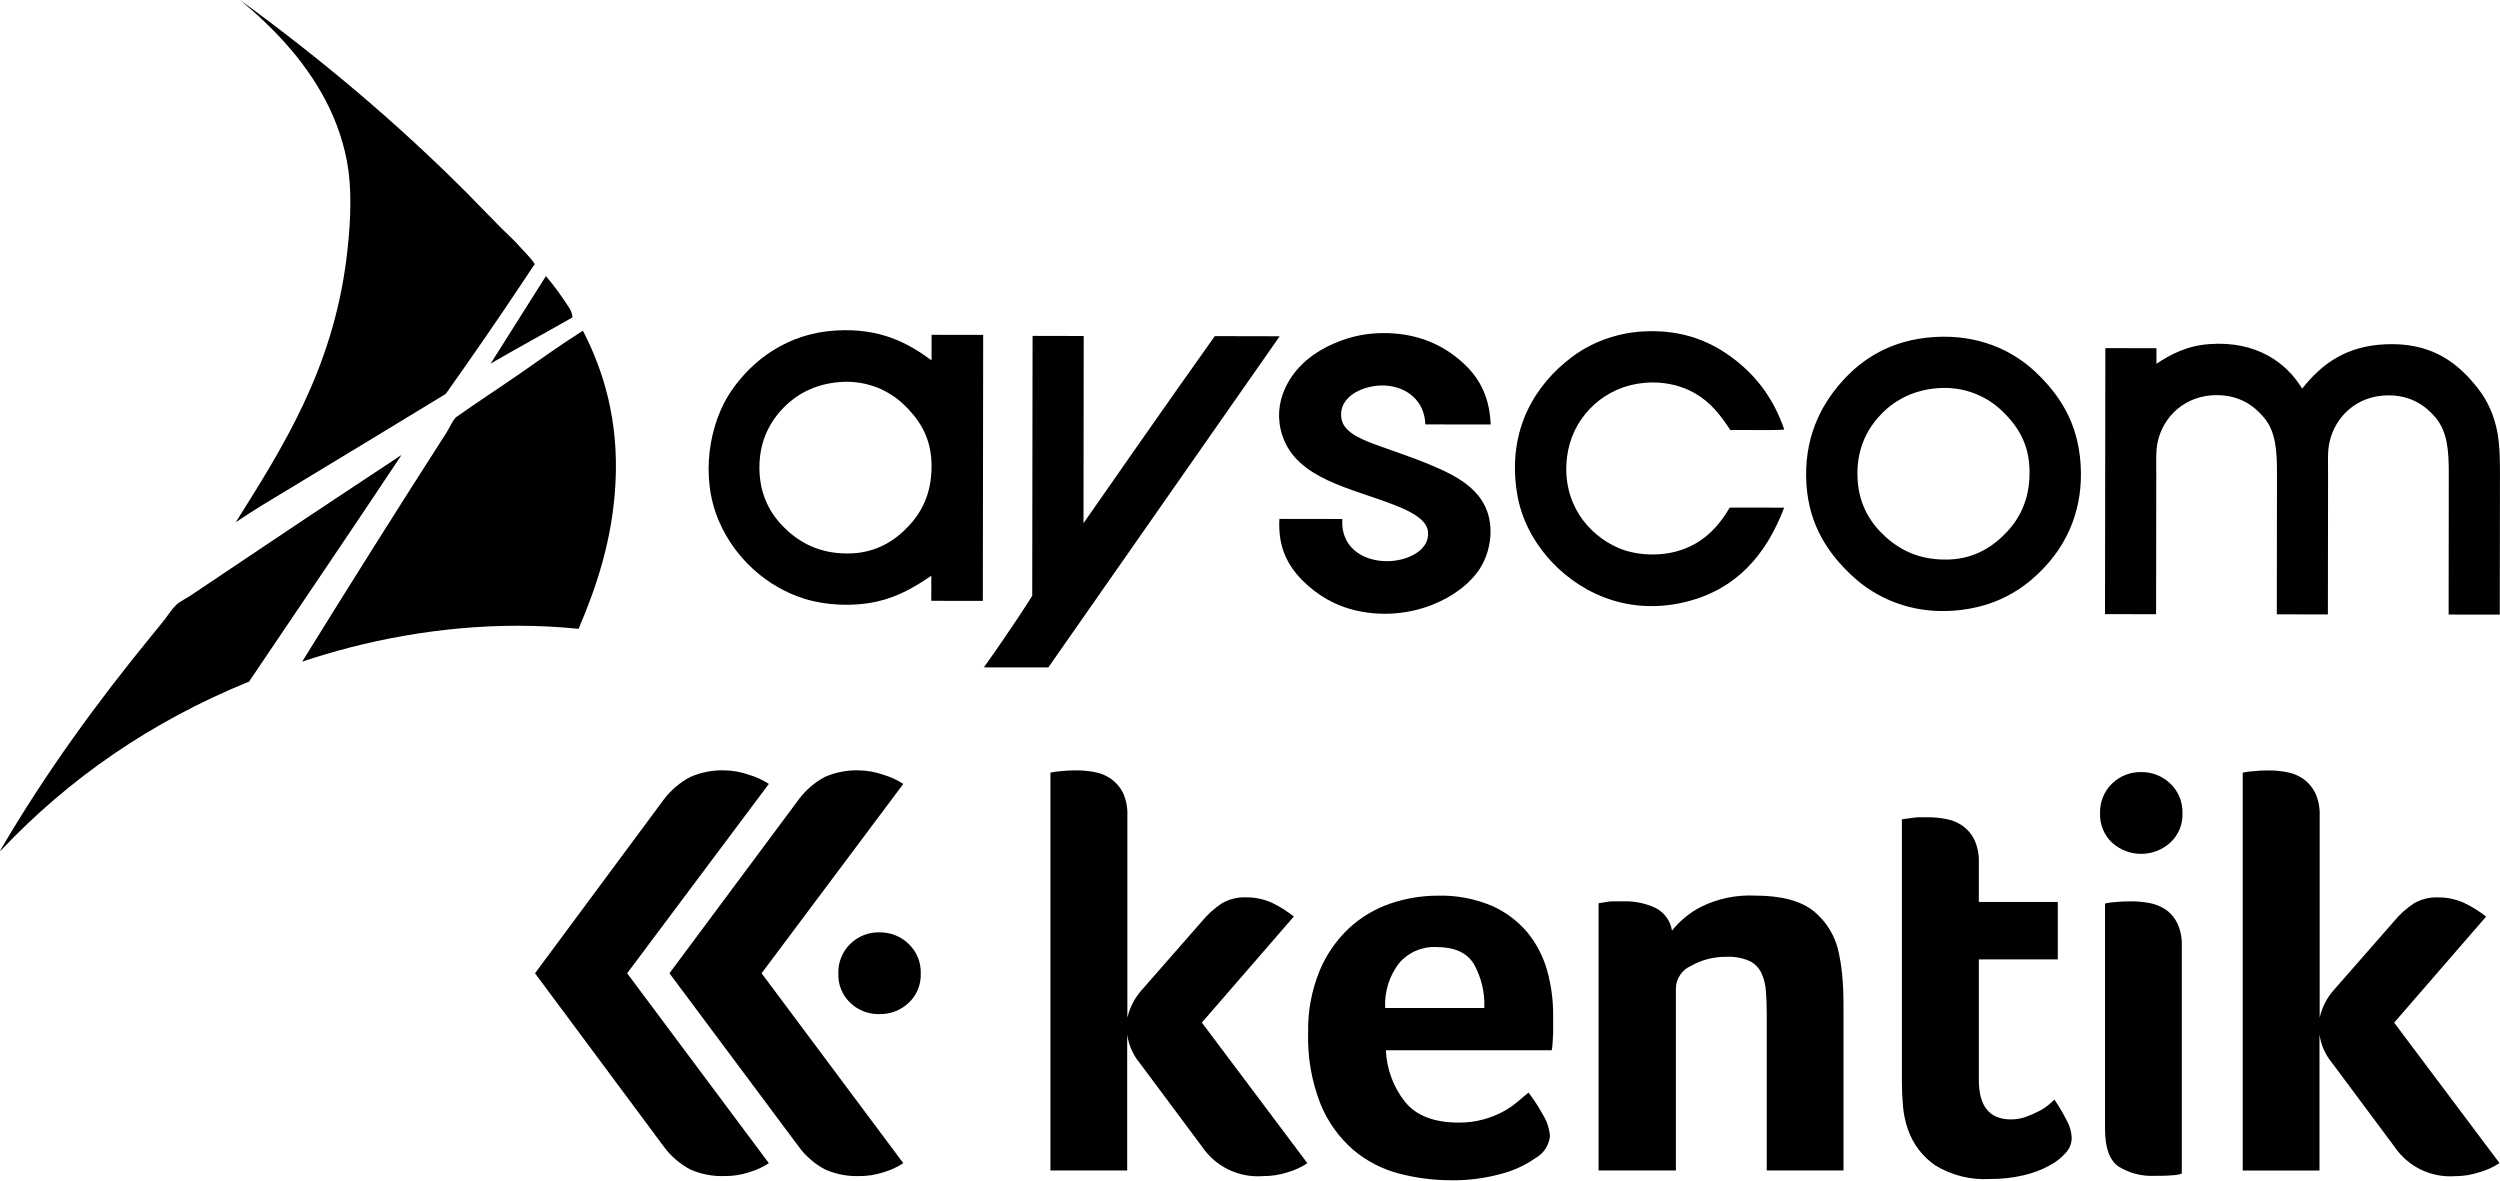
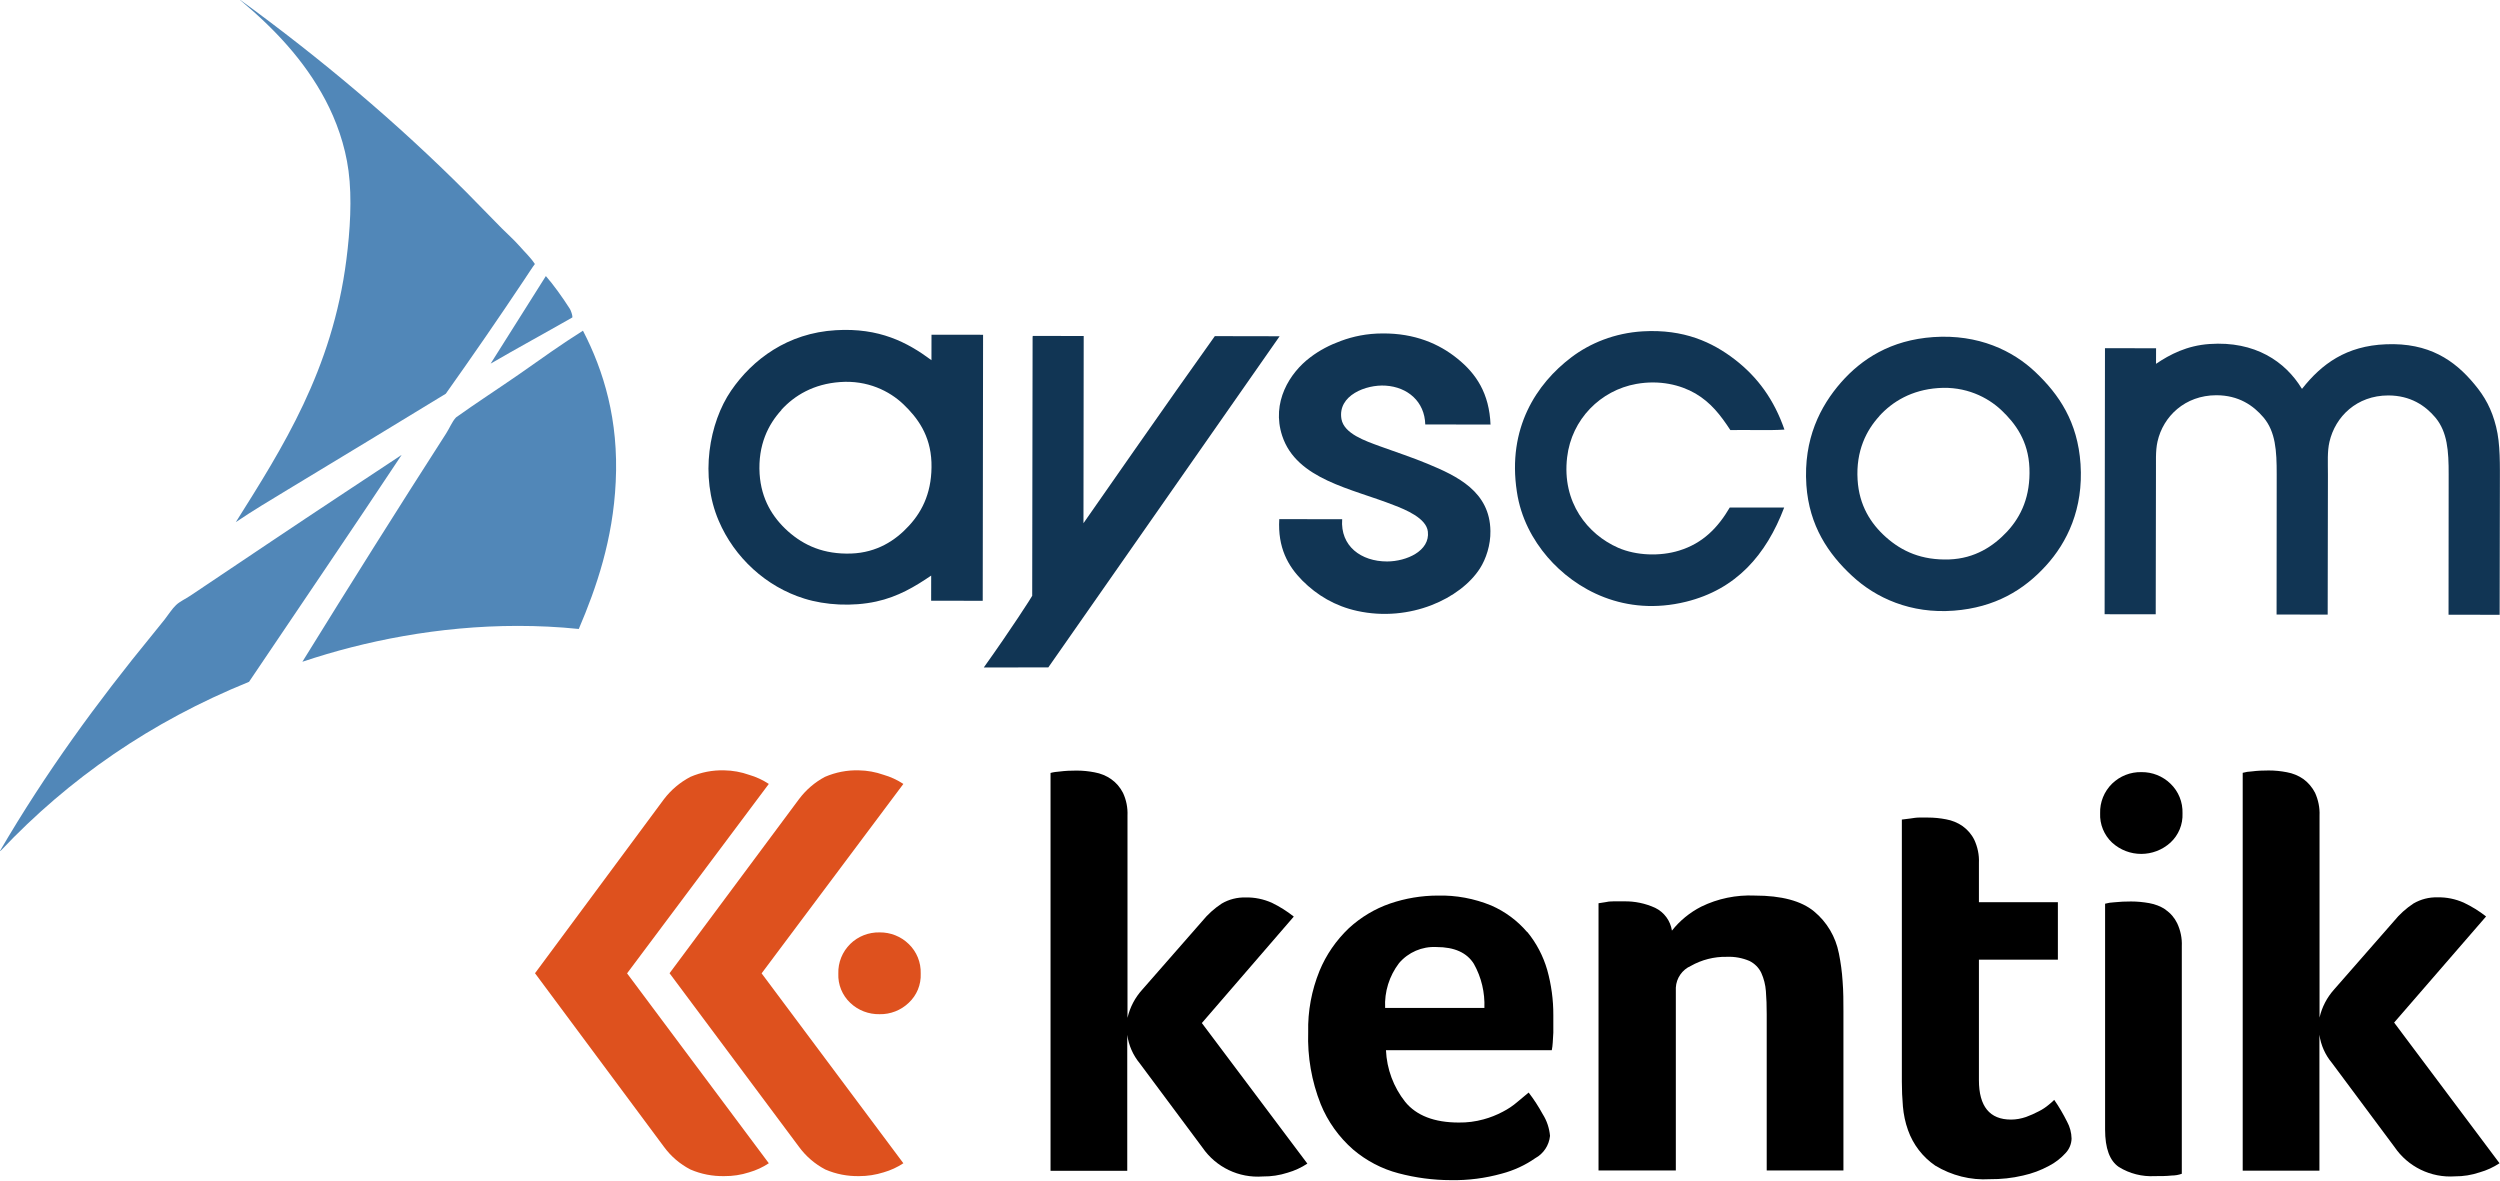
<svg xmlns="http://www.w3.org/2000/svg" width="21.182mm" height="10mm" version="1.1" viewBox="0 0 21.182 10">
-   <defs>
-     <clipPath id="clipPath2">
-       <path transform="translate(-955.99 -365.54)" d="m0 1080h1920v-1080h-1920z" />
-     </clipPath>
-     <clipPath id="clipPath4">
-       <path transform="translate(-1010.3 -311.28)" d="m0 1080h1920v-1080h-1920z" />
-     </clipPath>
-     <clipPath id="clipPath6">
-       <path transform="translate(-1279.6 -343.78)" d="m0 1080h1920v-1080h-1920z" />
-     </clipPath>
-     <clipPath id="clipPath8">
-       <path transform="translate(-1407.5 -256.91)" d="m0 1080h1920v-1080h-1920z" />
-     </clipPath>
-     <clipPath id="clipPath10">
-       <path transform="translate(-1473.5 -369.7)" d="m0 1080h1920v-1080h-1920z" />
-     </clipPath>
-     <clipPath id="clipPath12">
-       <path transform="translate(-1609.2 -302.59)" d="m0 1080h1920v-1080h-1920z" />
-     </clipPath>
-     <clipPath id="clipPath14">
-       <path transform="translate(-1459.1 -451.28)" d="m0 1080h1920v-1080h-1920z" />
-     </clipPath>
-     <clipPath id="clipPath16">
-       <path transform="translate(-727.39 -349.29)" d="m0 1080h1920v-1080h-1920z" />
-     </clipPath>
-     <clipPath id="clipPath18">
-       <path transform="translate(-640.08 -331.85)" d="m0 1080h1920v-1080h-1920z" />
-     </clipPath>
-     <clipPath id="clipPath20">
-       <path transform="translate(-644.4 -444.26)" d="m0 1080h1920v-1080h-1920z" />
-     </clipPath>
-     <clipPath id="clipPath22">
-       <path transform="translate(-651.87 -666.25)" d="m0 1080h1920v-1080h-1920z" />
-     </clipPath>
-     <clipPath id="clipPath24">
-       <path transform="translate(-1247.2 -654.57)" d="m0 1080h1920v-1080h-1920z" />
-     </clipPath>
-     <clipPath id="clipPath26">
-       <path transform="translate(-1072.9 -657.62)" d="m0 1080h1920v-1080h-1920z" />
-     </clipPath>
-     <clipPath id="clipPath28">
-       <path transform="translate(-1303.6 -662.62)" d="m0 1080h1920v-1080h-1920z" />
-     </clipPath>
-     <clipPath id="clipPath30">
-       <path transform="translate(-1554.6 -678.92)" d="m0 1080h1920v-1080h-1920z" />
-     </clipPath>
-     <clipPath id="clipPath32">
-       <path transform="translate(-810.29 -513.41)" d="m0 1080h1920v-1080h-1920z" />
-     </clipPath>
-     <clipPath id="clipPath34">
-       <path transform="translate(-534.01 -713.3)" d="m0 1080h1920v-1080h-1920z" />
-     </clipPath>
-     <clipPath id="clipPath36">
-       <path transform="translate(-479.24 -693.76)" d="m0 1080h1920v-1080h-1920z" />
-     </clipPath>
-     <clipPath id="clipPath38">
-       <path transform="translate(-330.5 -909.6)" d="m0 1080h1920v-1080h-1920z" />
-     </clipPath>
-     <clipPath id="clipPath40">
-       <path transform="translate(-426.39 -639.58)" d="m0 1080h1920v-1080h-1920z" />
-     </clipPath>
-   </defs>
-   <g transform="matrix(.010705 0 0 .010705 -2.6834 -2.4322)">
-     <g fill="#000000 icc-color(sRGB-IEC61966-2, 0.1, 0, 0, 0)">
-       <path transform="matrix(1.3333 0 0 -1.3333 1274.7 952.61)" d="m0 0c-4.033 3.218-8.416 5.971-13.066 8.207-4.891 2.178-10.197 3.265-15.55 3.185-5.003 0.152-9.947-1.121-14.254-3.671-4.341-2.888-8.234-6.399-11.554-10.421l-35.527-40.548c-4.332-4.752-7.38-10.532-8.855-16.791v120.02c0.195 4.663-0.711 9.306-2.645 13.552-1.667 3.263-4.093 6.077-7.073 8.207-2.919 2.008-6.232 3.371-9.719 3.996-3.557 0.695-7.174 1.039-10.798 1.026-3.356 0.02-6.709-0.16-10.043-0.54-1.82-0.107-3.628-0.378-5.399-0.81v-236.16h45.569v80.718c0.86-6.26 3.461-12.153 7.505-17.007l37.147-49.889c8.036-11.675 21.662-18.211 35.797-17.17 5.021-0.051 10.018 0.715 14.793 2.268 4.163 1.178 8.117 3 11.717 5.399l-62.631 83.472z" clip-path="url(#clipPath2)" />
-       <path transform="matrix(1.3333 0 0 -1.3333 1347 1025)" d="m0 0c-0.511 9.574 2.419 19.016 8.261 26.618 5.508 6.432 13.678 9.959 22.137 9.557 10.798 0 18.141-3.348 22.244-10.043 4.462-7.963 6.613-17.013 6.21-26.132zm84.282 45.03c-5.8 6.804-13.076 12.196-21.273 15.765-10.071 4.168-20.906 6.173-31.802 5.885-9.587-0.019-19.108-1.605-28.184-4.697-9.144-3.144-17.53-8.164-24.62-14.74-7.515-7.121-13.44-15.75-17.385-25.322-4.691-11.53-6.987-23.892-6.749-36.337-0.462-14.591 2.055-29.122 7.397-42.708 4.24-10.374 10.84-19.617 19.275-26.996 7.834-6.654 17.058-11.469 26.996-14.092 10.096-2.669 20.494-4.03 30.937-4.049 10.232-0.183 20.436 1.126 30.29 3.887 7.13 1.862 13.875 4.969 19.923 9.179 4.932 2.683 8.21 7.639 8.747 13.228-0.394 4.592-1.894 9.019-4.373 12.904-2.446 4.498-5.244 8.795-8.369 12.85l-6.641-5.561c-2.679-2.292-5.614-4.267-8.747-5.885-3.604-1.904-7.407-3.407-11.338-4.481-4.8-1.322-9.763-1.958-14.74-1.89-14.524 0-25.161 4.103-31.802 12.256-6.948 8.759-10.937 19.497-11.392 30.668h98.428c0.309 1.475 0.49 2.974 0.54 4.481l0.324 5.885v10.367c0.049 9.126-1.187 18.214-3.672 26.996-2.353 8.194-6.359 15.819-11.77 22.407" clip-path="url(#clipPath4)" />
-       <path transform="matrix(1.3333 0 0 -1.3333 1706.1 981.62)" d="m0 0c-1.892 9.72-7.102 18.48-14.74 24.782-7.559 6.21-19.275 9.395-35.149 9.395-10.986 0.519-21.925-1.747-31.801-6.587-6.741-3.441-12.668-8.282-17.386-14.2-0.902 5.868-4.61 10.926-9.934 13.552-5.817 2.681-12.171 3.992-18.574 3.834h-6.317c-1.799 0-3.365-0.162-4.697-0.486l-4.049-0.648v-158.63h45.893v108.52c0.308 5.634 3.75 10.619 8.909 12.904 6.459 3.673 13.789 5.538 21.219 5.399 4.666 0.239 9.324-0.612 13.606-2.483 3.062-1.511 5.532-4 7.019-7.073 1.543-3.408 2.457-7.066 2.699-10.799 0.324-4.265 0.486-8.854 0.486-13.714v-92.758h45.57v94.486c0 5.777 0 11.716-0.486 17.763-0.33 5.629-1.089 11.224-2.268 16.738" clip-path="url(#clipPath6)" />
-       <path transform="matrix(1.3333 0 0 -1.3333 1876.7 1097.5)" d="m0 0c-0.648-0.702-1.782-1.674-3.348-3.024-1.785-1.504-3.742-2.791-5.831-3.833-2.496-1.303-5.075-2.439-7.721-3.402-2.863-1-5.875-1.511-8.908-1.511-12.706 0-19.06 7.811-19.06 23.432v71.54h46.866v34.123h-46.866v23.433c0.181 4.684-0.744 9.345-2.699 13.606-1.632 3.269-4.042 6.087-7.019 8.207-2.918 2.008-6.232 3.37-9.719 3.995-3.557 0.692-7.174 1.036-10.798 1.026h-5.399c-1.782 0-3.456-0.324-5.022-0.54l-5.021-0.648v-155.61c0-4.895 0.216-9.808 0.648-14.739 0.418-4.788 1.434-9.504 3.024-14.038 3.02-8.579 8.693-15.973 16.197-21.111 9.727-5.92 21.03-8.727 32.396-8.045 6.649-0.062 13.282 0.663 19.761 2.159 5.367 1.193 10.545 3.119 15.388 5.724 3.737 1.925 7.087 4.524 9.88 7.667 2.172 2.341 3.419 5.392 3.51 8.584-0.088 3.508-0.994 6.947-2.646 10.043-2.252 4.481-4.795 8.81-7.613 12.958" clip-path="url(#clipPath8)" />
-       <path transform="matrix(1.3333 0 0 -1.3333 1964.7 947.07)" d="m0 0c-2.948 1.93-6.252 3.252-9.719 3.887-3.562 0.653-7.176 0.978-10.798 0.972-3.354 0.013-6.706-0.149-10.043-0.486-1.821-0.101-3.628-0.372-5.399-0.809v-134.01c0-11.177 2.754-18.574 8.207-22.245 6.387-3.898 13.8-5.78 21.273-5.399 3.563 0 6.965 0 10.043 0.324 2.058 3e-3 4.102 0.35 6.047 1.026v135.14c0.186 4.668-0.739 9.312-2.7 13.552-1.561 3.24-3.944 6.014-6.911 8.045" clip-path="url(#clipPath10)" />
-       <path transform="matrix(1.3333 0 0 -1.3333 2145.6 1036.6)" d="m0 0 54.586 62.955c-4.084 3.228-8.522 5.982-13.228 8.207-4.908 2.184-10.233 3.271-15.604 3.185-4.985 0.145-9.909-1.128-14.2-3.671-4.352-2.874-8.247-6.387-11.554-10.421l-35.527-40.548c-4.291-4.737-7.286-10.502-8.693-16.737v119.97c0.181 4.667-0.744 9.311-2.699 13.552-1.647 3.26-4.054 6.075-7.019 8.207-2.919 2.008-6.232 3.371-9.719 3.996-3.557 0.695-7.174 1.038-10.798 1.025-3.356 0.021-6.709-0.159-10.043-0.539-1.821-0.101-3.629-0.372-5.399-0.81v-236.16h45.569v80.718c0.877-6.154 3.437-11.946 7.397-16.738l37.147-49.888c7.982-11.795 21.644-18.441 35.851-17.44 4.992-0.015 9.953 0.788 14.686 2.376 4.179 1.179 8.15 3 11.77 5.399z" clip-path="url(#clipPath12)" />
-       <path transform="matrix(1.3333 0 0 -1.3333 1945.5 838.29)" d="m0 0c-6.498 0.15-12.784-2.321-17.439-6.857-4.728-4.612-7.295-11.001-7.073-17.601-0.243-6.541 2.333-12.872 7.073-17.386 9.825-8.939 24.837-8.939 34.663 0 4.809 4.474 7.431 10.821 7.181 17.386 0.228 6.623-2.385 13.028-7.181 17.601-4.613 4.467-10.803 6.932-17.224 6.857" clip-path="url(#clipPath14)" />
+   <g transform="translate(89.429 11.642)">
+     <g>
+       <path d="m-78.467-3.876c-0.058-0.046-0.12-0.085-0.186-0.117-0.07-0.031-0.146-0.047-0.222-0.045-0.071-0.002-0.142 0.016-0.203 0.052-0.062 0.041-0.118 0.091-0.165 0.149l-0.507 0.579c-0.062 0.068-0.105 0.15-0.126 0.24v-1.713c0.003-0.067-0.01-0.133-0.038-0.193-0.024-0.047-0.058-0.087-0.101-0.117-0.042-0.029-0.089-0.048-0.139-0.057-0.051-0.01-0.102-0.015-0.154-0.015-0.048-3.237e-4 -0.096 0.002-0.143 0.008-0.026 0.002-0.052 0.005-0.077 0.012v3.371h0.65v-1.152c0.012 0.089 0.049 0.173 0.107 0.243l0.53 0.712c0.115 0.167 0.309 0.26 0.511 0.245 0.072 7.242e-4 0.143-0.01 0.211-0.032 0.059-0.017 0.116-0.043 0.167-0.077l-0.894-1.191z" />
+       <path d="m-77.693-3.102c-0.007-0.137 0.035-0.271 0.118-0.38 0.079-0.092 0.195-0.142 0.316-0.136 0.154 0 0.259 0.048 0.318 0.143 0.064 0.114 0.094 0.243 0.089 0.373zm1.203-0.643c-0.083-0.097-0.187-0.174-0.304-0.225-0.144-0.059-0.298-0.088-0.454-0.084-0.137 2.832e-4 -0.273 0.023-0.402 0.067-0.131 0.045-0.25 0.117-0.351 0.21-0.107 0.102-0.192 0.225-0.248 0.361-0.067 0.165-0.1 0.341-0.096 0.519-0.007 0.208 0.029 0.416 0.106 0.61 0.06 0.148 0.155 0.28 0.275 0.385 0.112 0.095 0.243 0.164 0.385 0.201 0.144 0.038 0.293 0.058 0.442 0.058 0.146 0.003 0.292-0.016 0.432-0.055 0.102-0.027 0.198-0.071 0.284-0.131 0.07-0.038 0.117-0.109 0.125-0.189-0.006-0.066-0.027-0.129-0.062-0.184-0.035-0.064-0.075-0.126-0.119-0.183l-0.095 0.079c-0.038 0.033-0.08 0.061-0.125 0.084-0.051 0.027-0.106 0.049-0.162 0.064-0.069 0.019-0.139 0.028-0.21 0.027-0.207 0-0.359-0.059-0.454-0.175-0.099-0.125-0.156-0.278-0.163-0.438h1.405c0.004-0.021 7e-3 -0.042 0.008-0.064l0.005-0.084v-0.148c6.72e-4 -0.13-0.017-0.26-0.052-0.385-0.034-0.117-0.091-0.226-0.168-0.32" />
+       <path d="m-73.849-3.566c-0.027-0.139-0.101-0.264-0.21-0.354-0.108-0.089-0.275-0.134-0.502-0.134-0.157-0.007-0.313 0.025-0.454 0.094-0.096 0.049-0.181 0.118-0.248 0.203-0.013-0.084-0.066-0.156-0.142-0.193-0.083-0.038-0.174-0.057-0.265-0.055h-0.09c-0.026 0-0.048 0.002-0.067 0.007l-0.058 0.009v2.264h0.655v-1.549c0.004-0.08 0.054-0.152 0.127-0.184 0.092-0.052 0.197-0.079 0.303-0.077 0.067-0.003 0.133 0.009 0.194 0.035 0.044 0.022 0.079 0.057 0.1 0.101 0.022 0.049 0.035 0.101 0.039 0.154 0.005 0.061 7e-3 0.126 7e-3 0.196v1.324h0.65v-1.349c0-0.082 0-0.167-0.007-0.254-0.005-0.08-0.016-0.16-0.032-0.239" />
+       <path d="m-72.022-2.325c-0.009 0.01-0.025 0.024-0.048 0.043-0.025 0.021-0.053 0.04-0.083 0.055-0.036 0.019-0.072 0.035-0.11 0.049-0.041 0.014-0.084 0.022-0.127 0.022-0.181 0-0.272-0.112-0.272-0.334v-1.021h0.669v-0.487h-0.669v-0.334c0.003-0.067-0.011-0.133-0.039-0.194-0.023-0.047-0.058-0.087-0.1-0.117-0.042-0.029-0.089-0.048-0.139-0.057-0.051-0.01-0.102-0.015-0.154-0.015h-0.077c-0.025 0-0.049 0.005-0.072 0.008l-0.072 0.009v2.221c0 0.07 0.003 0.14 0.009 0.21 6e-3 0.068 0.02 0.136 0.043 0.2 0.043 0.122 0.124 0.228 0.231 0.301 0.139 0.084 0.3 0.125 0.462 0.115 0.095 8.942e-4 0.19-0.009 0.282-0.031 0.077-0.017 0.15-0.044 0.22-0.082 0.053-0.027 0.101-0.065 0.141-0.109 0.031-0.033 0.049-0.077 0.05-0.122-0.001-0.05-0.014-0.099-0.038-0.143-0.032-0.064-0.068-0.126-0.109-0.185" />
+       <path d="m-71.08-3.935c-0.042-0.028-0.089-0.046-0.139-0.055-0.051-0.009-0.102-0.014-0.154-0.014-0.048-1.618e-4 -0.096 0.002-0.143 0.007-0.026 0.001-0.052 0.005-0.077 0.012v1.913c0 0.16 0.039 0.265 0.117 0.318 0.091 0.056 0.197 0.083 0.304 0.077 0.051 0 0.099 0 0.143-0.005 0.029-4.05e-5 0.059-0.005 0.086-0.015v-1.929c0.003-0.067-0.011-0.133-0.039-0.193-0.022-0.046-0.056-0.086-0.099-0.115" />
+       <path d="m-69.144-2.978 0.779-0.899c-0.058-0.046-0.122-0.085-0.189-0.117-0.07-0.031-0.146-0.047-0.223-0.045-0.071-0.002-0.141 0.016-0.203 0.052-0.062 0.041-0.118 0.091-0.165 0.149l-0.507 0.579c-0.061 0.068-0.104 0.15-0.124 0.239v-1.712c0.003-0.067-0.011-0.133-0.038-0.193-0.024-0.046-0.058-0.087-0.1-0.117-0.042-0.029-0.089-0.048-0.139-0.057-0.051-0.01-0.102-0.015-0.154-0.015-0.048-3.237e-4 -0.096 0.002-0.143 0.008-0.026 0.001-0.052 0.005-0.077 0.012v3.371h0.65v-1.152c0.012 0.088 0.049 0.171 0.106 0.239l0.53 0.712c0.114 0.168 0.309 0.263 0.512 0.249 0.071 2.427e-4 0.142-0.011 0.21-0.034 0.06-0.017 0.116-0.043 0.168-0.077z" />
+       <path d="m-71.285-5.1c-0.093-0.002-0.182 0.033-0.249 0.098-0.067 0.066-0.104 0.157-0.101 0.251-0.004 0.093 0.033 0.184 0.101 0.248 0.14 0.128 0.354 0.128 0.495 0 0.069-0.064 0.106-0.154 0.102-0.248 0.003-0.095-0.034-0.186-0.102-0.251-0.066-0.064-0.154-0.099-0.246-0.098" />
    </g>
-     <g fill="#e05420 icc-color(sRGB-IEC61966-2, 0.1, 0.878, 0.329, 0.125)">
-       <path transform="matrix(1.3333 0 0 -1.3333 969.85 974.28)" d="m0 0c-4.613 4.467-10.803 6.932-17.224 6.857-6.501 0.169-12.794-2.305-17.439-6.857-4.728-4.612-7.295-11.001-7.073-17.601-0.243-6.541 2.333-12.872 7.073-17.386 4.679-4.482 10.963-6.895 17.439-6.695 6.397-0.112 12.582 2.292 17.224 6.695 4.81 4.474 7.431 10.822 7.181 17.386 0.228 6.623-2.385 13.028-7.181 17.601" clip-path="url(#clipPath16)" />
-       <path transform="matrix(1.3333 0 0 -1.3333 853.45 997.53)" d="m0 0 84.12 112.41c-3.624 2.357-7.571 4.175-11.716 5.399-4.735 1.684-9.715 2.578-14.74 2.646-6.9 0.204-13.76-1.124-20.085-3.888-6.086-3.248-11.378-7.802-15.496-13.336l-76.777-103.23 76.777-102.96c4.141-5.651 9.514-10.286 15.712-13.552 6.325-2.764 13.185-4.092 20.085-3.888 4.931-0.026 9.835 0.739 14.524 2.268 4.145 1.224 8.092 3.043 11.716 5.399z" clip-path="url(#clipPath18)" />
-       <path transform="matrix(1.3333 0 0 -1.3333 859.2 847.65)" d="m0 0c-3.624 2.357-7.57 4.175-11.716 5.399-4.738 1.676-9.716 2.569-14.74 2.646-6.9 0.204-13.76-1.123-20.085-3.888-6.172-3.232-11.555-7.786-15.766-13.336l-76.507-103.23 76.507-102.96c4.159-5.655 9.551-10.289 15.766-13.552 6.325-2.764 13.185-4.092 20.085-3.887 5.003-0.046 9.981 0.72 14.74 2.267 4.146 1.224 8.092 3.043 11.716 5.399l-84.12 112.74z" clip-path="url(#clipPath20)" />
+     <g fill="#de511e">
+       <path d="m-81.73-3.644c-0.066-0.064-0.154-0.099-0.246-0.098-0.093-0.002-0.183 0.033-0.249 0.098-0.067 0.066-0.104 0.157-0.101 0.251-0.004 0.093 0.033 0.184 0.101 0.248 0.067 0.064 0.157 0.098 0.249 0.096 0.091 0.002 0.18-0.033 0.246-0.096 0.069-0.064 0.106-0.154 0.102-0.248 0.003-0.095-0.034-0.186-0.102-0.251" />
+       <path d="m-82.976-3.395 1.201-1.605c-0.052-0.034-0.108-0.06-0.167-0.077-0.068-0.024-0.139-0.037-0.21-0.038-0.099-0.003-0.196 0.016-0.287 0.055-0.087 0.046-0.162 0.111-0.221 0.19l-1.096 1.474 1.096 1.47c0.059 0.081 0.136 0.147 0.224 0.193 0.09 0.039 0.188 0.058 0.287 0.056 0.07 3.237e-4 0.14-0.011 0.207-0.032 0.059-0.017 0.116-0.043 0.167-0.077z" />
+       <path d="m-82.915-5c-0.052-0.034-0.108-0.06-0.167-0.077-0.068-0.024-0.139-0.037-0.21-0.038-0.099-0.003-0.196 0.016-0.287 0.055-0.088 0.046-0.165 0.111-0.225 0.19l-1.092 1.474 1.092 1.47c0.059 0.081 0.136 0.147 0.225 0.193 0.09 0.039 0.188 0.058 0.287 0.056 0.071 6.15e-4 0.142-0.01 0.21-0.032 0.059-0.017 0.116-0.043 0.167-0.077l-1.201-1.609z" />
    </g>
-     <g fill="#143656 icc-color(sRGB-IEC61966-2, 0.1, 0.08, 0.21, 0.338)" fill-rule="evenodd">
-       <path transform="matrix(1.3333 0 0 -1.3333 869.16 551.66)" d="m0 0c-7.695-8.421-14.036-20.584-12.956-37.889 0.97-15.142 7.786-25.928 16.795-34.036 9.562-8.475 21.285-13.801 37.645-13.234 15.227 0.588 26.262 7.808 34.291 16.514 8.577 9.272 13.903 21.14 13.289 37.677-0.647 16.102-8.24 26.368-16.578 34.299-8.33 7.958-21.429 14.422-37.597 13.235-15.746-1.144-27.081-7.975-34.889-16.566m89.115 29.42c0.017 5.054 0.028 10.132 0.028 15.17 10.174-0.029 20.401-0.029 30.616-0.029-0.074-52.62-0.139-105.26-0.206-157.92-10.216 0-20.436 0-30.6 0.05 0 4.972 0.013 9.93 0.022 14.89-9.457-6.454-19.719-12.629-32.62-15.406-14.092-3.076-30.171-2.18-42.69 1.737-22.596 7.038-41.489 24.338-50.8 46.161-11.361 26.409-5.661 58.283 7.377 77.25 12.696 18.464 33.477 34.211 62.174 35.842 25.85 1.522 42.36-7.114 56.699-17.743" clip-path="url(#clipPath22)" />
-       <path transform="matrix(1.3333 0 0 -1.3333 1662.9 567.24)" d="m0 0c-10.126-0.608-21.467-0.044-32.045-0.25-5.882 8.975-11.591 16.325-20.758 21.693-8.984 5.21-21.325 8.107-35.114 5.659-21.163-3.771-38.389-20.906-41.063-43.498-3.249-26.897 12.276-45.832 30.259-53.751 10.72-4.663 24.931-5.188 36.238-1.711 14.12 4.375 23.054 13.636 30.09 25.563 10.788-0.019 21.582-0.019 32.315-0.019-10.74-28.256-28.513-48.526-58.222-55.9-36.333-8.973-65.562 7.048-82.319 26.54-8.636 10.108-15.821 23.085-18.168 38.789-5.743 37.727 11.655 64.061 32.396 79.741 10.963 8.337 25.671 14.439 42.438 15.43 24.279 1.371 41.225-6.452 54.481-16.666 13.715-10.584 23.435-24.039 29.472-41.62" clip-path="url(#clipPath24)" />
-       <path transform="matrix(1.3333 0 0 -1.3333 1430.5 563.17)" d="m0 0c-12.935 0-25.849 0-38.791 0.039-0.365 13.558-10.453 22.201-23.57 23.055-11.594 0.804-28.672-5.716-26.17-19.917 1.594-8.674 14.166-12.909 22.722-16.034 9.866-3.581 19.61-6.814 28.389-10.427 17.591-7.284 37.062-16.431 37.329-39.922 0.142-8.29-2.58-16.537-6.219-22.186-11.389-17.812-41.398-32.082-72.804-25.223-13.205 2.882-23.868 9.302-32.585 18.032-8.571 8.623-14.691 19.554-13.702 36.535 12.447 0 24.908 0 37.36-0.052-1.18-15.987 11.213-25.058 26.682-25.058 11.517 0.039 25.475 6.22 24.145 17.709-0.875 8.007-13.35 13.069-20.151 15.726-24.963 9.874-57.704 15.214-66.27 41.095-6.614 19.965 4.46 37.471 16.639 46.624 5.696 4.332 11.76 7.413 18.28 9.814 7.211 2.647 15.315 4.396 24.717 4.436 19.09 0.156 33.578-6.146 44.345-14.9 11.122-8.972 18.979-20.58 19.654-39.346" clip-path="url(#clipPath26)" />
-       <path transform="matrix(1.3333 0 0 -1.3333 1738.2 556.5)" d="m0 0c-7.702-8.41-14.039-20.592-12.948-37.839 0.928-15.199 7.786-25.971 16.838-34.079 9.501-8.499 21.257-13.813 37.609-13.241 15.217 0.586 26.228 7.833 34.307 16.518 8.543 9.22 13.901 21.179 13.252 37.673-0.601 16.11-8.241 26.403-16.527 34.267-8.37 7.939-21.447 14.449-37.663 13.272-15.727-1.136-27.062-7.978-34.868-16.571m32.099 46.886c26.734 1.833 47.195-8.075 60.663-20.841 13.877-13.179 24.999-29.455 26.66-54.535 1.749-26.545-7.921-46.511-20.609-60.386-13.094-14.343-30.155-24.764-54.545-26.643-25.627-1.945-46.412 7.568-60.383 20.599-14.046 13.06-25.505 29.694-27.19 53.973-1.851 27.477 8.312 46.933 20.616 60.942 12.226 13.941 29.509 25.177 54.788 26.891" clip-path="url(#clipPath28)" />
-       <path transform="matrix(1.3333 0 0 -1.3333 2072.8 534.78)" d="m0 0c11.571 14.632 26.123 25.432 49.771 26.324 25.461 1.026 40.709-9.451 52.499-23.652 6.185-7.35 10.291-14.813 12.888-25.262 2.559-10.348 2.252-22.574 2.242-35.703-0.068-24.798-0.088-51.017-0.112-75.869-10.139 0-20.235 0.034-30.353 0.034 0.034 27.165 0.077 55.92 0.087 83.153 0.041 14.215-0.746 25.235-7.802 33.75-6.024 7.201-14.904 13.268-28.071 13.219-18.668-0.039-31.38-12.483-34.868-27.504-1.354-5.659-0.888-12.212-0.915-19.612-0.027-27.243-0.051-55.892-0.105-82.923-10.065 0.051-20.231 0.051-30.32 0.051 0.034 27.147 0.068 55.919 0.095 83.144 0.027 14.205-0.669 25.279-7.786 33.744-6.091 7.247-14.839 13.265-28.112 13.233-18.472-0.045-31.494-12.497-34.857-27.522-1.273-5.578-0.875-12.209-0.895-19.602-0.017-27.227-0.044-55.899-0.105-82.915-10.112 0.036-20.19 0.036-30.333 0.036 0.074 52.624 0.159 105.26 0.203 157.9 10.146-0.034 20.228-0.034 30.353-0.034 0-3.115 0-6.179-0.03-9.283 8.265 5.628 18.415 10.873 31.758 11.738 27.072 1.86 45.031-10.455 54.768-26.449" clip-path="url(#clipPath30)" />
-       <path transform="matrix(1.3333 0 0 -1.3333 1080.4 755.46)" d="m0 0 137.33 196.59c-12.856 0.034-25.683 0.034-38.499 0.083-24.46-34.142-77.953-111.06-77.953-111.06 0.043 36.694 0.081 74.435 0.127 111.13-10.06 0-20.067 0.066-30.087 0.066-0.276-0.066-0.276-0.448-0.276-0.878-0.051-43.045-0.118-90.019-0.176-133.98 0-6.427-0.025-19.375-0.025-19.375-0.112-0.514-12.273-19.46-28.705-42.536z" clip-path="url(#clipPath32)" />
+     <g fill="#113554" fill-rule="evenodd">
+       <path d="m-82.808-8.168c-0.11 0.12-0.2 0.294-0.185 0.541 0.014 0.216 0.111 0.37 0.24 0.486 0.136 0.121 0.304 0.197 0.537 0.189 0.217-0.008 0.375-0.111 0.489-0.236 0.122-0.132 0.198-0.302 0.19-0.538-0.009-0.23-0.118-0.376-0.237-0.49-0.119-0.114-0.306-0.206-0.537-0.189-0.225 0.016-0.387 0.114-0.498 0.236m1.272-0.42c2.43e-4 -0.072 4.05e-4 -0.145 4.05e-4 -0.217 0.145 4.455e-4 0.291 4.455e-4 0.437 4.455e-4 -0.001 0.751-2e-3 1.502-3e-3 2.254-0.146 0-0.292 0-0.437-7.242e-4 0-0.071 1.62e-4 -0.142 2.84e-4 -0.213-0.135 0.092-0.281 0.18-0.466 0.22-0.201 0.044-0.431 0.031-0.609-0.025-0.323-0.1-0.592-0.347-0.725-0.659-0.162-0.377-0.081-0.832 0.105-1.103 0.181-0.264 0.478-0.488 0.887-0.512 0.369-0.022 0.605 0.102 0.809 0.253" />
+       <path d="m-74.311-8.002c-0.145 0.009-0.306 6.138e-4 -0.457 0.004-0.084-0.128-0.165-0.233-0.296-0.31-0.128-0.074-0.304-0.116-0.501-0.081-0.302 0.054-0.548 0.298-0.586 0.621-0.046 0.384 0.175 0.654 0.432 0.767 0.153 0.067 0.356 0.074 0.517 0.024 0.202-0.062 0.329-0.195 0.429-0.365 0.154 2.792e-4 0.308 2.792e-4 0.461 2.792e-4 -0.153 0.403-0.407 0.693-0.831 0.798-0.519 0.128-0.936-0.101-1.175-0.379-0.123-0.144-0.226-0.33-0.259-0.554-0.082-0.538 0.166-0.914 0.462-1.138 0.157-0.119 0.366-0.206 0.606-0.22 0.347-0.02 0.588 0.092 0.778 0.238 0.196 0.151 0.334 0.343 0.421 0.594" />
+       <path d="m-76.799-8.045c-0.185 0-0.369 0-0.554-5.579e-4 -0.005-0.194-0.149-0.317-0.336-0.329-0.165-0.011-0.409 0.082-0.374 0.284 0.023 0.124 0.202 0.184 0.324 0.229 0.141 0.051 0.28 0.097 0.405 0.149 0.251 0.104 0.529 0.235 0.533 0.57 2e-3 0.118-0.037 0.236-0.089 0.317-0.163 0.254-0.591 0.458-1.039 0.36-0.188-0.041-0.341-0.133-0.465-0.257-0.122-0.123-0.21-0.279-0.196-0.521 0.178 0 0.355 0 0.533 7.809e-4 -0.017 0.228 0.16 0.358 0.381 0.358 0.164-5.584e-4 0.364-0.089 0.345-0.253-0.012-0.114-0.191-0.187-0.288-0.224-0.356-0.141-0.824-0.217-0.946-0.587-0.094-0.285 0.064-0.535 0.237-0.665 0.081-0.062 0.168-0.106 0.261-0.14 0.103-0.038 0.219-0.063 0.353-0.063 0.272-0.002 0.479 0.088 0.633 0.213 0.159 0.128 0.271 0.294 0.281 0.562" />
+       <path d="m-73.505-8.117c-0.11 0.12-0.2 0.294-0.185 0.54 0.013 0.217 0.111 0.371 0.24 0.486 0.136 0.121 0.303 0.197 0.537 0.189 0.217-0.008 0.374-0.112 0.49-0.236 0.122-0.132 0.198-0.302 0.189-0.538-0.009-0.23-0.118-0.377-0.236-0.489-0.119-0.113-0.306-0.206-0.538-0.189-0.224 0.016-0.386 0.114-0.498 0.237m0.458-0.669c0.382-0.026 0.674 0.115 0.866 0.298 0.198 0.188 0.357 0.42 0.381 0.778 0.025 0.379-0.113 0.664-0.294 0.862-0.187 0.205-0.43 0.353-0.779 0.38-0.366 0.028-0.662-0.108-0.862-0.294-0.201-0.186-0.364-0.424-0.388-0.77-0.026-0.392 0.119-0.67 0.294-0.87 0.175-0.199 0.421-0.359 0.782-0.384" />
+       <path d="m-69.923-8.349c0.165-0.209 0.373-0.363 0.71-0.376 0.363-0.015 0.581 0.135 0.749 0.338 0.088 0.105 0.147 0.211 0.184 0.361 0.037 0.148 0.032 0.322 0.032 0.51-1e-3 0.354-0.001 0.728-0.002 1.083-0.145 0-0.289-5.018e-4 -0.433-5.018e-4 5.02e-4 -0.388 0.001-0.798 0.001-1.187 6.15e-4 -0.203-0.011-0.36-0.111-0.482-0.086-0.103-0.213-0.189-0.401-0.189-0.266 5.58e-4 -0.448 0.178-0.498 0.393-0.019 0.081-0.013 0.174-0.013 0.28-4.05e-4 0.389-7.28e-4 0.798-0.002 1.184-0.144-7.242e-4 -0.289-7.242e-4 -0.433-7.242e-4 4.97e-4 -0.388 9.99e-4 -0.798 0.001-1.187 4.04e-4 -0.203-0.01-0.361-0.111-0.482-0.087-0.103-0.212-0.189-0.401-0.189-0.264 6.138e-4 -0.45 0.178-0.498 0.393-0.018 0.08-0.012 0.174-0.013 0.28-2.43e-4 0.389-6.15e-4 0.798-0.002 1.183-0.144-5.584e-4 -0.288-5.584e-4 -0.433-5.584e-4 0.001-0.751 0.002-1.502 0.003-2.254 0.145 5.009e-4 0.289 5.009e-4 0.433 5.009e-4 0 0.044 0 0.088-4.41e-4 0.132 0.118-0.08 0.263-0.155 0.453-0.168 0.386-0.027 0.643 0.149 0.782 0.378" />
+       <path d="m-80.547-5.987 1.96-2.806c-0.183-4.455e-4 -0.367-4.455e-4 -0.549-0.001-0.349 0.487-1.113 1.585-1.113 1.585 6.15e-4 -0.524 0.001-1.062 0.002-1.586-0.144 0-0.286-9.479e-4 -0.429-9.479e-4 -4e-3 9.479e-4 -4e-3 0.006-4e-3 0.013-7.24e-4 0.614-0.002 1.285-0.003 1.912 0 0.092-3.24e-4 0.277-3.24e-4 0.277-0.002 0.007-0.175 0.278-0.41 0.607z" />
    </g>
-     <g fill="#5489b9 icc-color(sRGB-IEC61966-2, 0.1, 0.331, 0.538, 0.724)">
-       <path transform="matrix(1.3333 0 0 -1.3333 712.02 488.94)" d="m0 0c-12.588-7.943-25.004-16.835-37.514-25.556-12.589-8.738-25.444-17.037-37.712-25.751l-0.438-0.436c-2.014-2.213-3.573-6.057-5.526-9.092-28.717-44.676-57.544-90.556-85.232-135.26 0.023-0.241-0.296-0.337 0-0.427 9e-3 0.108 0.023 0.226 0.151 0.226 0 0 0.038 0 0.065-0.01 36.129 12.086 80.351 21.156 127.49 21.156 11.884 0 23.962-0.582 36.145-1.83 10.517 24.569 20.283 53.075 21.948 87.261 1.809 36.747-7.12 66.003-19.375 89.715" clip-path="url(#clipPath34)" />
-       <path transform="matrix(1.3333 0 0 -1.3333 638.99 514.99)" d="m0 0c15.937 9.273 32.297 18.136 48.354 27.3 0.455-0.132 0.108 1.593-0.418 3.148-0.258 0.802-0.572 1.519-0.85 1.967-4.483 7.036-9.73 14.361-14.269 19.532" clip-path="url(#clipPath36)" />
-       <path transform="matrix(1.3333 0 0 -1.3333 440.67 227.2)" d="m0 0c19.932-16.614 38.124-35.577 50.724-59.505 6.293-11.963 11.605-26.518 13.641-41.982 2.164-16.399 0.888-35.58-1.29-52.639-8.37-65.581-37.891-111.72-65.617-155.88 10.045 6.824 20.498 13.06 30.895 19.311 31.39 18.918 62.546 37.907 93.754 56.863 15.612 22.019 31.524 45.04 46.442 67.496 0.62 0.921 5.952 9.119 6.437 9.526-2.715 4.113-5.974 7.008-9.196 10.688-3.296 3.733-6.98 6.974-10.455 10.435-6.946 6.957-13.68 14.089-20.662 21.104-41.599 41.748-87.071 79.935-134.67 114.58" clip-path="url(#clipPath38)" />
-       <path transform="matrix(1.3333 0 0 -1.3333 568.52 587.23)" d="m0 0c-11.206-7.398-22.504-14.939-33.879-22.431-30.447-20.12-61.096-40.797-91.397-61.067-2.957-1.976-6.235-3.421-8.511-5.557-2.415-2.247-4.548-5.71-6.832-8.659-2.293-2.963-4.769-5.876-7.032-8.677-33.065-40.344-63.704-82.409-90.553-128.34-0.17-0.285-0.186-0.39-0.186-0.39 0.109 0 0.377 0.26 0.598 0.39 40.255 42.591 88.928 76.413 147.25 100.15 30.149 44.752 60.955 89.992 90.545 134.58" clip-path="url(#clipPath40)" />
+     <g fill="#5187b8">
+       <path d="m-84.49-8.84c-0.18 0.113-0.357 0.24-0.535 0.365-0.18 0.125-0.363 0.243-0.538 0.368l-0.006 0.006c-0.029 0.032-0.051 0.086-0.079 0.13-0.41 0.638-0.821 1.292-1.216 1.931 3.36e-4 0.003-0.004 0.005 0 0.006 1.14e-4 -0.002 3.36e-4 -0.003 0.002-0.003 0 0 5.01e-4 0 8.92e-4 1.214e-4 0.516-0.173 1.147-0.302 1.82-0.302 0.17 0 0.342 0.008 0.516 0.026 0.15-0.351 0.29-0.758 0.313-1.246 0.026-0.524-0.102-0.942-0.277-1.28" />
+       <path d="m-85.272-8.561c0.227-0.132 0.461-0.259 0.69-0.39 0.006 0.002 0.002-0.023-6e-3 -0.045-0.004-0.011-0.008-0.022-0.012-0.028-0.064-0.1-0.139-0.205-0.204-0.279" />
+       <path d="m-87.395-11.642c0.284 0.237 0.544 0.508 0.724 0.849 0.09 0.171 0.166 0.378 0.195 0.599 0.031 0.234 0.013 0.508-0.018 0.751-0.119 0.936-0.541 1.595-0.937 2.225 0.143-0.097 0.293-0.186 0.441-0.276 0.448-0.27 0.893-0.541 1.338-0.812 0.223-0.314 0.45-0.643 0.663-0.963 0.009-0.013 0.085-0.13 0.092-0.136-0.039-0.059-0.085-0.1-0.131-0.153-0.047-0.053-0.1-0.1-0.149-0.149-0.099-0.099-0.195-0.201-0.295-0.301-0.594-0.596-1.243-1.141-1.922-1.635" />
+       <path d="m-86.027-7.787c-0.16 0.106-0.321 0.213-0.484 0.32-0.435 0.287-0.872 0.582-1.305 0.872-0.042 0.028-0.089 0.049-0.121 0.079-0.034 0.032-0.065 0.082-0.098 0.124-0.033 0.042-0.068 0.084-0.1 0.124-0.472 0.576-0.909 1.176-1.292 1.832-0.003 0.004-0.003 0.006-0.003 0.006 0.002 0 0.005-0.004 0.009-0.006 0.575-0.608 1.269-1.091 2.102-1.429 0.43-0.639 0.87-1.284 1.292-1.921" />
    </g>
  </g>
</svg>
